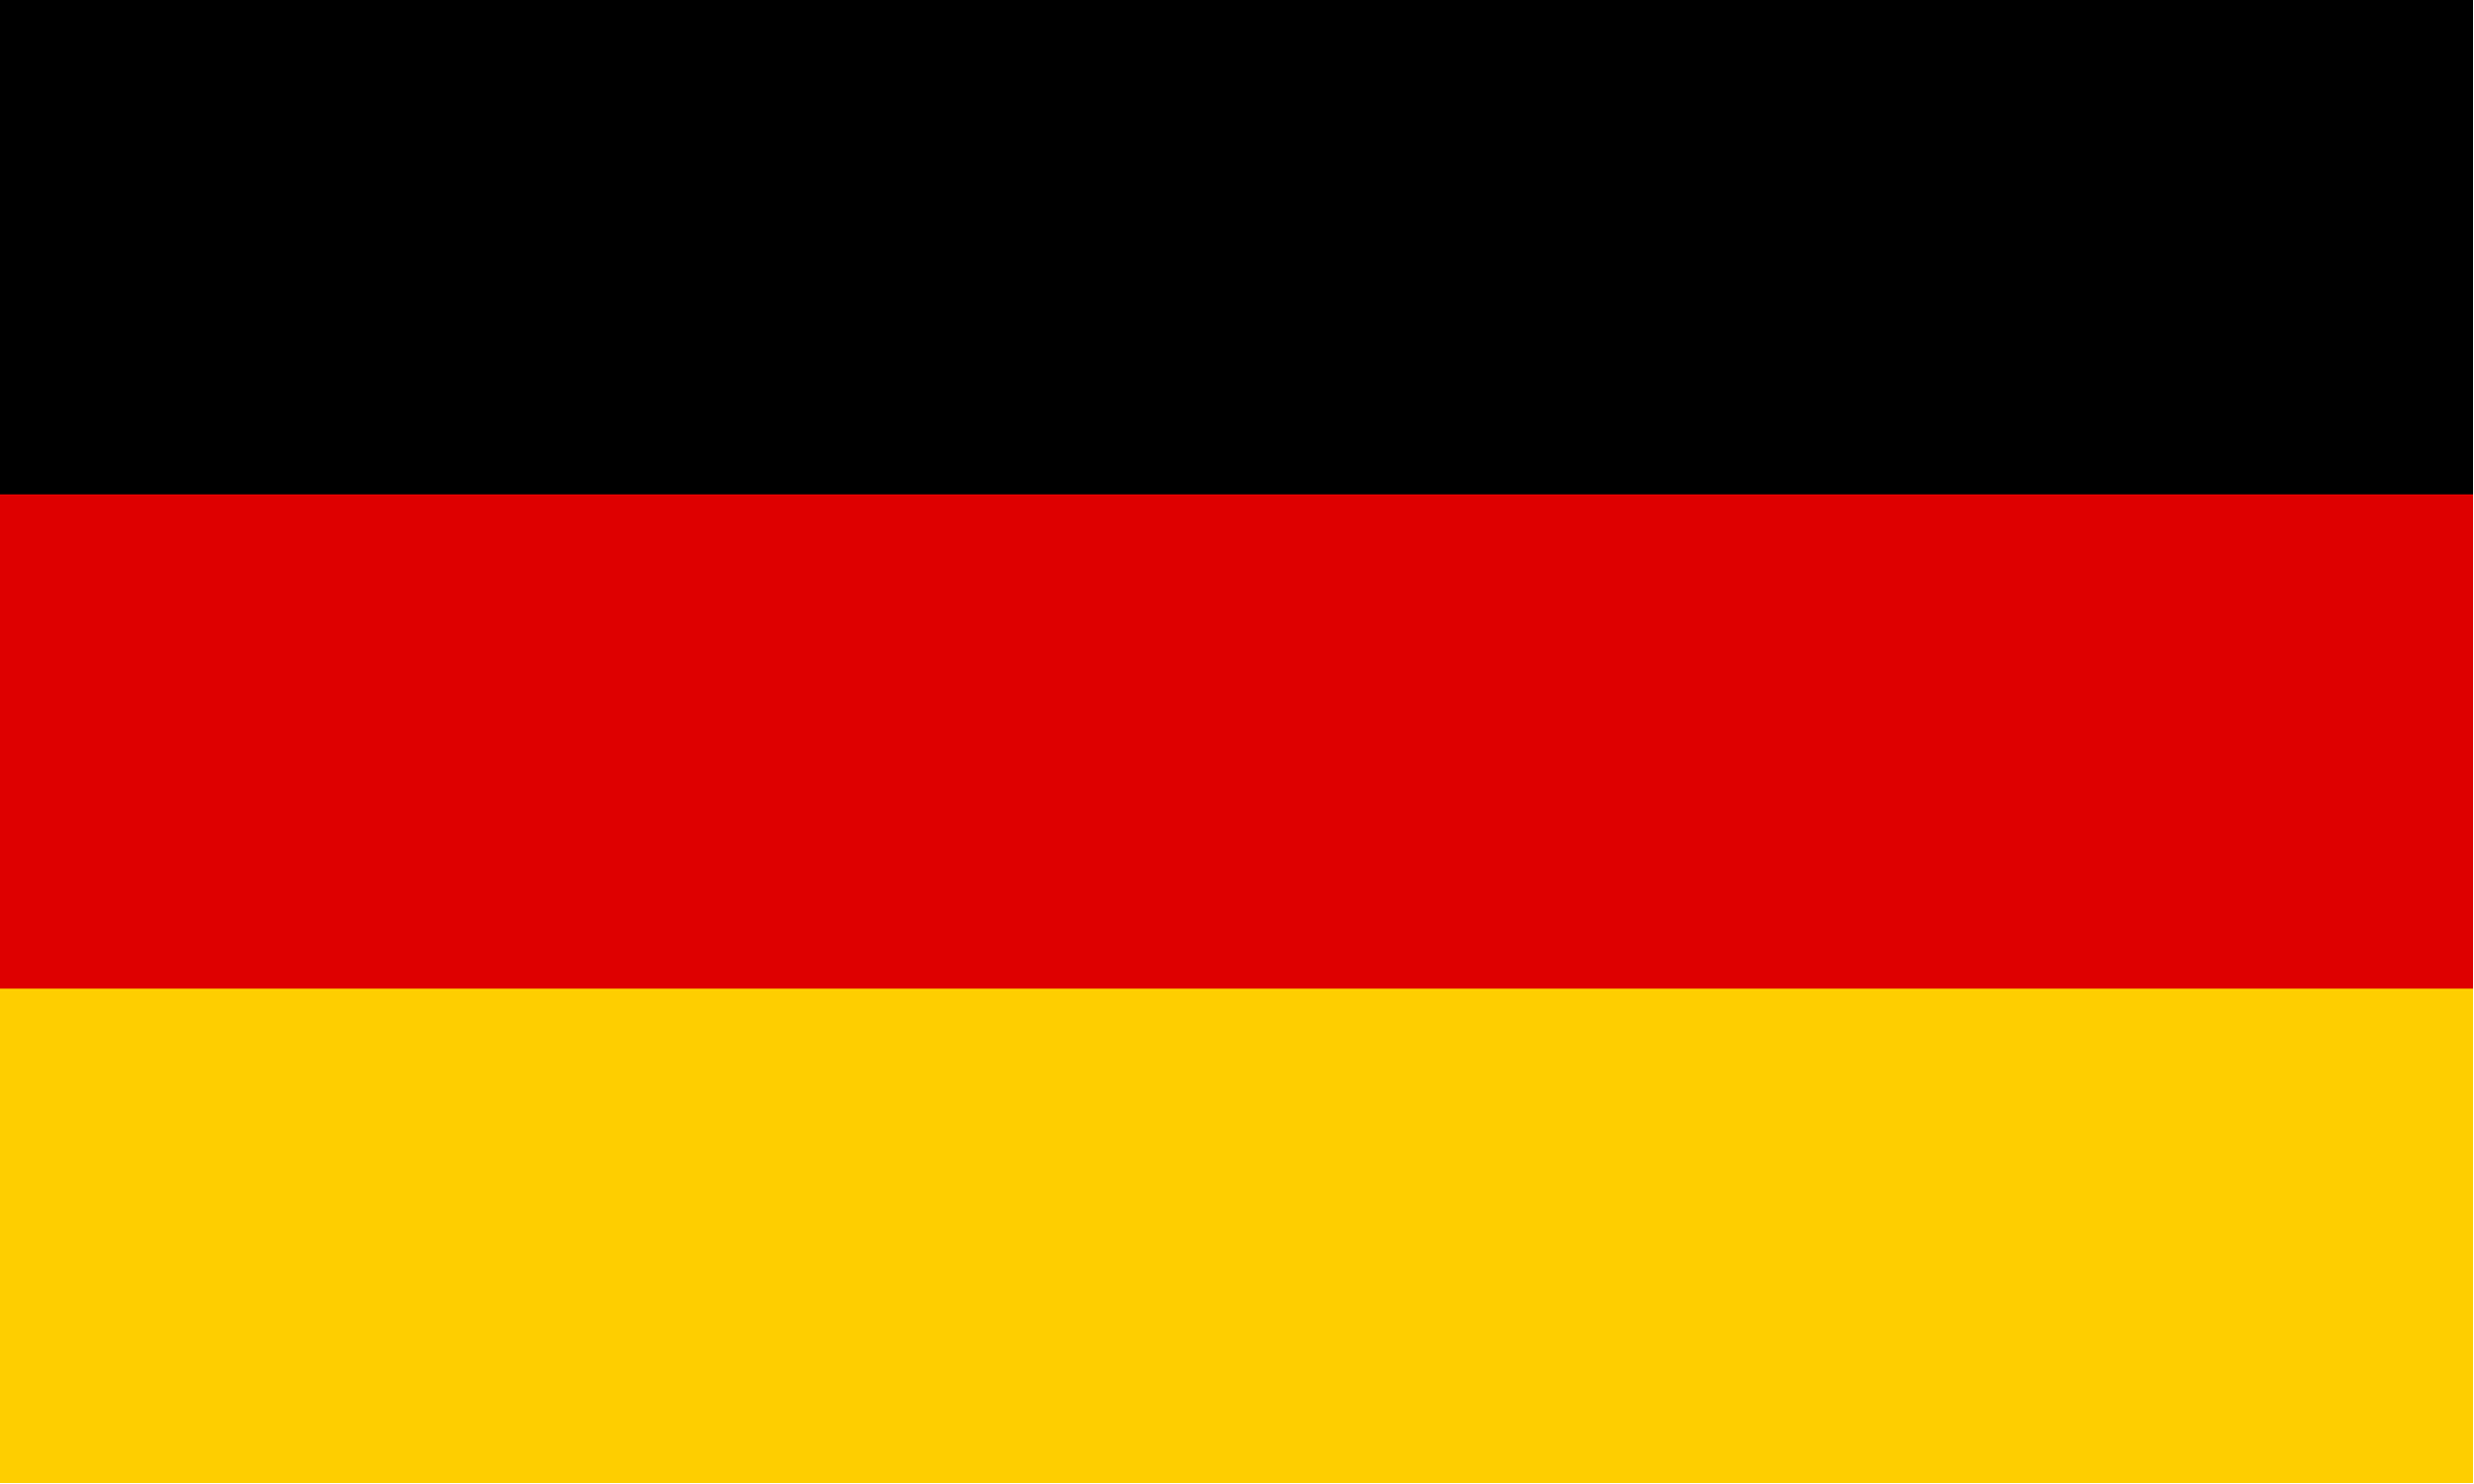
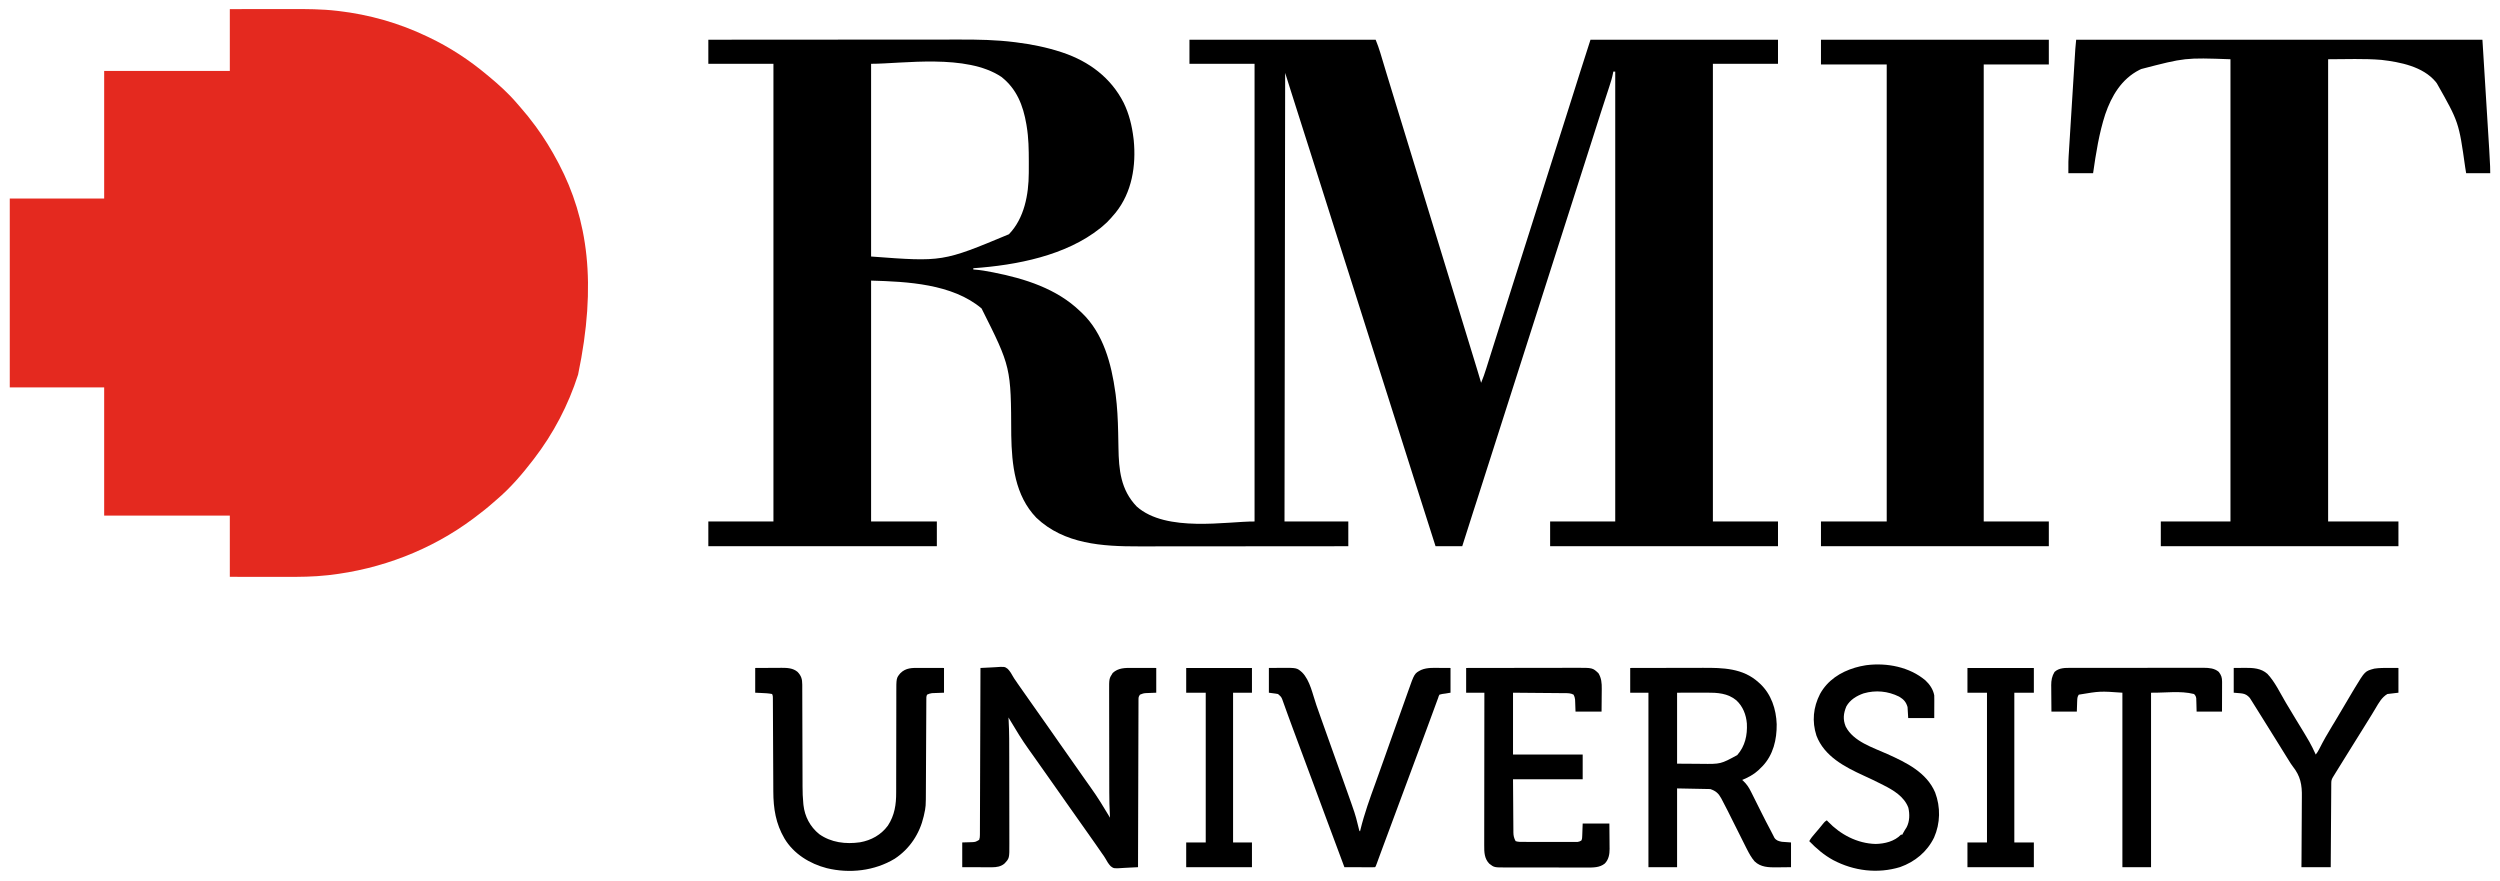
- <svg xmlns="http://www.w3.org/2000/svg" version="1.1" width="290" height="174">
-   <path d="M0 0 C95.7 0 191.4 0 290 0 C290 57.42 290 114.84 290 174 C194.3 174 98.6 174 0 174 C0 116.58 0 59.16 0 0 Z " fill="#DE0000" transform="translate(0,0)" />
-   <path d="M0 0 C95.7 0 191.4 0 290 0 C290 19.14 290 38.28 290 58 C194.3 58 98.6 58 0 58 C0 38.86 0 19.72 0 0 Z " fill="#FECE00" transform="translate(0,116)" />
-   <path d="M0 0 C95.7 0 191.4 0 290 0 C290 19.14 290 38.28 290 58 C194.3 58 98.6 58 0 58 C0 38.86 0 19.72 0 0 Z " fill="#000000" transform="translate(0,0)" />
+ <svg xmlns="http://www.w3.org/2000/svg" version="1.1" width="3840" height="1352">
+   <path d="M0 0 C14.32 -0.02 28.64 -0.04 42.961 -0.05 C50.656 -0.056 58.351 -0.063 66.045 -0.075 C72.808 -0.087 79.571 -0.092 86.334 -0.095 C88.89 -0.097 91.445 -0.1 94.001 -0.106 C117.507 -0.154 141.125 -0.118 164.5 2.625 C165.236 2.709 165.972 2.794 166.73 2.88 C214.111 8.378 259.958 21.379 303 42 C304.372 42.65 304.372 42.65 305.772 43.314 C337.975 58.658 367.686 78.093 395 101 C395.99 101.816 396.98 102.632 398 103.473 C413.175 116.052 428.267 129.668 441.051 144.711 C442.633 146.569 444.236 148.401 445.855 150.227 C454.034 159.482 461.671 169.06 469 179 C469.504 179.683 470.008 180.366 470.527 181.069 C483.049 198.159 494.109 216.271 504 235 C504.468 235.885 504.935 236.769 505.417 237.681 C549.85 322.476 564.172 421.637 534.941 561.409 C519.956 608.198 496.979 652.099 467 691 C466.588 691.538 466.176 692.076 465.752 692.63 C449.286 714.104 430.954 735.49 410.289 753.051 C408.431 754.633 406.599 756.236 404.773 757.855 C395.515 766.036 385.915 773.633 376 781 C375.285 781.536 374.569 782.072 373.833 782.625 C309.567 830.698 232.007 860.313 152.438 869.312 C151.729 869.394 151.02 869.475 150.289 869.559 C128.677 871.999 106.979 872.147 85.254 872.098 C82.776 872.096 80.298 872.094 77.819 872.093 C71.38 872.09 64.941 872.08 58.502 872.069 C50.731 872.057 42.96 872.052 35.19 872.046 C23.46 872.037 11.73 872.017 0 872 C0 840.98 0 809.96 0 778 C-63.69 778 -127.38 778 -193 778 C-193 712.99 -193 647.98 -193 581 C-240.85 581 -288.7 581 -338 581 C-338 485.3 -338 389.6 -338 291 C-290.15 291 -242.3 291 -193 291 C-193 226.32 -193 161.64 -193 95 C-129.31 95 -65.62 95 0 95 C0 63.65 0 32.3 0 0 Z " fill="#E4291F" transform="translate(353,14)" />
+   <path d="M0 0 C53.36 -0.045 106.72 -0.081 160.08 -0.102 C166.394 -0.105 172.708 -0.107 179.022 -0.11 C180.279 -0.11 181.536 -0.111 182.831 -0.111 C203.125 -0.12 223.418 -0.136 243.712 -0.154 C264.569 -0.173 285.426 -0.184 306.282 -0.188 C319.13 -0.191 331.977 -0.199 344.824 -0.216 C353.66 -0.226 362.495 -0.23 371.331 -0.227 C376.412 -0.226 381.494 -0.228 386.575 -0.238 C414.659 -0.296 442.594 0.218 470.5 3.75 C471.162 3.832 471.824 3.915 472.506 4 C496.118 6.964 519.366 11.544 542 19 C542.737 19.242 543.473 19.484 544.232 19.733 C584.756 33.333 618.444 58.399 637.938 96.851 C646.286 113.891 650.741 132.231 653 151 C653.197 152.599 653.197 152.599 653.398 154.23 C657.237 193.501 650.75 234.474 625.438 265.875 C623.969 267.593 622.491 269.302 621 271 C620.319 271.802 619.639 272.604 618.938 273.43 C614.633 278.423 610.111 282.841 605 287 C604.112 287.737 603.224 288.475 602.309 289.234 C549.355 331.706 473.415 346.322 407 351 C407 351.66 407 352.32 407 353 C407.67 353.037 408.339 353.073 409.03 353.111 C418.142 353.729 426.993 355.302 435.938 357.062 C436.721 357.216 437.504 357.369 438.311 357.526 C486.163 366.938 535.231 382.449 571 417 C571.926 417.862 572.851 418.725 573.805 419.613 C606.842 451.2 619.117 497.935 625.188 541.75 C625.42 543.405 625.42 543.405 625.657 545.093 C628.15 564.303 629.081 583.648 629.492 603 C629.509 603.773 629.526 604.546 629.543 605.343 C629.697 612.508 629.839 619.674 629.954 626.84 C630.507 660.497 633.31 691.363 658 717 C703.338 757.425 797.187 739.671 839 740 C839 508.01 839 276.02 839 37 C806 37 773 37 739 37 C739 24.79 739 12.58 739 0 C833.38 0 927.76 0 1025 0 C1027.689 6.723 1030.11 13.23 1032.16 20.133 C1032.458 21.12 1032.755 22.108 1033.062 23.125 C1033.717 25.299 1034.37 27.473 1035.021 29.648 C1036.684 35.199 1038.36 40.746 1040.036 46.292 C1040.448 47.656 1040.86 49.02 1041.271 50.384 C1046.89 68.996 1052.606 87.579 1058.316 106.163 C1060.95 114.737 1063.582 123.312 1066.215 131.887 C1066.504 132.827 1066.792 133.768 1067.09 134.737 C1072.827 153.424 1078.542 172.117 1084.25 190.812 C1091.649 215.047 1099.067 239.276 1106.5 263.5 C1114.245 288.74 1121.972 313.984 1129.682 339.234 C1136.699 362.213 1143.733 385.186 1150.78 408.154 C1158.726 434.049 1166.661 459.947 1174.579 485.85 C1175.307 488.232 1176.035 490.613 1176.764 492.995 C1177.9 496.709 1179.035 500.423 1180.169 504.137 C1180.584 505.494 1180.999 506.851 1181.414 508.208 C1185.272 520.82 1185.272 520.82 1187 527 C1190.005 519.812 1192.521 512.547 1194.844 505.113 C1195.205 503.968 1195.567 502.822 1195.939 501.642 C1196.923 498.52 1197.905 495.397 1198.884 492.273 C1199.931 488.94 1200.982 485.608 1202.033 482.276 C1203.352 478.092 1204.671 473.909 1205.989 469.724 C1209.002 460.156 1212.028 450.592 1215.066 441.031 C1215.273 440.382 1215.479 439.732 1215.692 439.062 C1216.732 435.79 1217.772 432.517 1218.813 429.244 C1225.914 406.905 1232.986 384.556 1240.037 362.2 C1246.382 342.087 1252.771 321.988 1259.171 301.893 C1265.494 282.041 1271.795 262.182 1278.062 242.312 C1284.314 222.494 1290.585 202.681 1296.875 182.875 C1297.083 182.221 1297.29 181.567 1297.504 180.893 C1300.881 170.262 1304.258 159.631 1307.635 149 C1310.59 139.7 1313.544 130.4 1316.498 121.1 C1317.123 119.131 1317.749 117.161 1318.374 115.192 C1322.897 100.952 1327.411 86.71 1331.906 72.461 C1332.107 71.826 1332.307 71.192 1332.513 70.538 C1334.59 63.954 1336.666 57.37 1338.739 50.786 C1344.083 33.831 1349.542 16.92 1355 0 C1450.04 0 1545.08 0 1643 0 C1643 12.21 1643 24.42 1643 37 C1610 37 1577 37 1543 37 C1543 268.99 1543 500.98 1543 740 C1576 740 1609 740 1643 740 C1643 752.54 1643 765.08 1643 778 C1527.5 778 1412 778 1293 778 C1293 765.46 1293 752.92 1293 740 C1326 740 1359 740 1393 740 C1393 511.97 1393 283.94 1393 49 C1392.01 49 1391.02 49 1390 49 C1389.906 49.561 1389.813 50.122 1389.716 50.701 C1388.333 58.303 1386.041 65.521 1383.625 72.848 C1383.184 74.2 1382.743 75.553 1382.303 76.907 C1381.364 79.789 1380.422 82.671 1379.478 85.552 C1377.209 92.473 1374.958 99.4 1372.706 106.328 C1372.195 107.9 1371.684 109.472 1371.172 111.044 C1366.34 125.898 1361.616 140.784 1356.938 155.688 C1350.558 175.991 1344.062 196.255 1337.5 216.5 C1330.918 236.808 1324.403 257.135 1318 277.5 C1311.379 298.558 1304.634 319.574 1297.828 340.573 C1291.47 360.19 1285.185 379.827 1279 399.5 C1272.379 420.558 1265.634 441.574 1258.828 462.573 C1252.47 482.19 1246.185 501.827 1240 521.5 C1233.379 542.558 1226.634 563.574 1219.828 584.573 C1213.47 604.19 1207.185 623.827 1201 643.5 C1194.055 665.588 1186.976 687.63 1179.841 709.657 C1178.529 713.708 1177.217 717.758 1175.906 721.809 C1175.695 722.461 1175.484 723.113 1175.267 723.784 C1169.427 741.83 1163.708 759.913 1158 778 C1144.47 778 1130.94 778 1117 778 C1105.911 743.321 1094.823 708.642 1083.812 673.938 C1083.61 673.3 1083.408 672.662 1083.199 672.005 C1081.357 666.197 1079.514 660.389 1077.673 654.581 C1074.787 645.482 1071.9 636.383 1069.012 627.285 C1068.805 626.634 1068.599 625.984 1068.386 625.313 C1067.342 622.025 1066.297 618.736 1065.253 615.447 C1063.167 608.878 1061.082 602.308 1058.996 595.738 C1058.79 595.088 1058.583 594.438 1058.371 593.769 C1055.465 584.616 1052.56 575.463 1049.656 566.31 C1047.999 561.089 1046.342 555.868 1044.685 550.647 C1044.27 549.341 1043.855 548.035 1043.441 546.729 C1038.536 531.274 1033.627 515.821 1028.707 500.371 C1028.263 498.976 1027.819 497.581 1027.374 496.185 C1026.708 494.092 1026.041 491.998 1025.374 489.904 C1024.708 487.811 1024.041 485.718 1023.375 483.625 C1023.155 482.934 1022.935 482.243 1022.708 481.531 C1016.466 461.925 1010.249 442.311 1004.062 422.688 C997.477 401.8 990.845 380.927 984.188 360.062 C983.957 359.34 983.727 358.618 983.489 357.873 C981.622 352.022 979.755 346.171 977.888 340.32 C972.669 323.966 967.456 307.609 962.25 291.25 C962.032 290.564 961.814 289.879 961.589 289.172 C955.019 268.532 948.483 247.881 941.97 227.223 C935.727 207.428 929.435 187.649 923.125 167.875 C922.781 166.796 922.781 166.796 922.429 165.695 C921.967 164.245 921.504 162.796 921.041 161.346 C919.884 157.72 918.727 154.095 917.57 150.469 C917.341 149.75 917.112 149.032 916.876 148.292 C911.785 132.336 906.712 116.373 901.646 100.409 C901.011 98.409 900.376 96.409 899.741 94.41 C898.556 90.677 897.372 86.944 896.188 83.211 C895.683 81.62 895.683 81.62 895.167 79.996 C892.103 70.334 889.053 60.667 886 51 C885.505 392.055 885.505 392.055 885 740 C917.34 740 949.68 740 983 740 C983 752.54 983 765.08 983 778 C938.634 778.045 894.268 778.081 849.902 778.102 C844.65 778.105 839.399 778.107 834.147 778.11 C833.102 778.11 832.057 778.111 830.98 778.111 C814.108 778.12 797.236 778.136 780.365 778.154 C763.021 778.173 745.678 778.184 728.334 778.188 C717.653 778.191 706.973 778.199 696.292 778.216 C688.943 778.226 681.595 778.23 674.246 778.227 C670.022 778.226 665.798 778.228 661.574 778.238 C605.501 778.375 546.525 774.891 503.75 734.188 C470.919 700.013 466.113 652.799 465.286 607.715 C464.891 502.857 464.891 502.857 419.668 412.734 C374.642 374.802 305.305 371.58 250 370 C250 492.1 250 614.2 250 740 C283.33 740 316.66 740 351 740 C351 752.54 351 765.08 351 778 C235.17 778 119.34 778 0 778 C0 765.46 0 752.92 0 740 C33 740 66 740 100 740 C100 508.01 100 276.02 100 37 C67 37 34 37 0 37 C0 24.79 0 12.58 0 0 Z M250 37 C250 134.68 250 232.36 250 333 C359.9 341.268 359.9 341.268 461.688 298.812 C485.368 274.347 492.066 237.778 492.203 204.914 C492.21 203.787 492.217 202.659 492.224 201.498 C492.242 197.874 492.248 194.249 492.25 190.625 C492.251 189.389 492.251 188.153 492.252 186.88 C492.236 168.748 491.978 150.927 489 133 C488.743 131.425 488.743 131.425 488.48 129.819 C483.567 100.996 473.699 75.578 450.125 57.094 C396.422 21.112 298.139 37 250 37 Z " fill="#000000" transform="translate(1088,61)" />
+   <path d="M0 0 C205.92 0 411.84 0 624 0 C636 192 636 192 636 205 C623.79 205 611.58 205 599 205 C598.515 202.002 598.031 199.003 597.531 195.914 C587.766 126.62 587.766 126.62 554 67 C553.386 66.194 552.773 65.389 552.141 64.559 C532.506 41.09 497.737 34.387 469 31 C441.759 28.73 414.335 30 387 30 C387 264.3 387 498.6 387 740 C422.64 740 458.28 740 495 740 C495 752.54 495 765.08 495 778 C374.55 778 254.1 778 130 778 C130 765.46 130 752.92 130 740 C165.31 740 200.62 740 237 740 C237 505.7 237 271.4 237 30 C167.218 27.539 167.218 27.539 100 45 C98.569 45.673 98.569 45.673 97.109 46.359 C69.738 60.28 54.328 86.273 44.671 114.495 C35.163 143.726 30.335 174.653 26 205 C13.46 205 0.92 205 -12 205 C-12 185.875 -12 185.875 -11.589 179.265 C-11.545 178.531 -11.501 177.797 -11.455 177.04 C-11.31 174.656 -11.158 172.273 -11.006 169.889 C-10.899 168.149 -10.792 166.409 -10.686 164.669 C-10.399 160 -10.106 155.331 -9.812 150.662 C-9.503 145.75 -9.2 140.838 -8.896 135.926 C-8.386 127.69 -7.872 119.453 -7.355 111.217 C-6.759 101.716 -6.168 92.214 -5.58 82.712 C-4.951 72.554 -4.319 62.395 -3.686 52.237 C-3.504 49.326 -3.324 46.414 -3.143 43.503 C-2.858 38.921 -2.572 34.34 -2.284 29.76 C-2.178 28.085 -2.074 26.411 -1.97 24.736 C-1.828 22.439 -1.683 20.142 -1.538 17.846 C-1.458 16.564 -1.377 15.283 -1.295 13.963 C-0.948 9.302 -0.465 4.651 0 0 Z " fill="#000000" transform="translate(3189,61)" />
+   <path d="M0 0 C115.5 0 231 0 350 0 C350 12.54 350 25.08 350 38 C317 38 284 38 250 38 C250 269.66 250 501.32 250 740 C283 740 316 740 350 740 C350 752.54 350 765.08 350 778 C234.5 778 119 778 0 778 C0 765.46 0 752.92 0 740 C33.33 740 66.66 740 101 740 C101 508.34 101 276.68 101 38 C67.67 38 34.34 38 0 38 C0 25.46 0 12.92 0 0 Z " fill="#000000" transform="translate(2797,61)" />
+   <path d="M0 0 C5.494 -0.374 10.981 -0.644 16.486 -0.824 C18.352 -0.899 20.217 -1.001 22.08 -1.132 C37.124 -2.159 37.124 -2.159 41.919 1.44 C45.277 4.962 47.734 8.931 50.022 13.206 C51.325 15.596 52.871 17.781 54.461 19.988 C55.434 21.428 56.406 22.87 57.375 24.312 C61.649 30.619 66.013 36.843 70.5 43 C74.942 49.096 79.264 55.259 83.5 61.5 C88.3 68.572 93.235 75.528 98.263 82.439 C102.238 87.913 106.099 93.455 109.913 99.041 C113.658 104.52 117.474 109.947 121.309 115.364 C125.225 120.896 129.117 126.445 133 132 C137.319 138.177 141.649 144.346 146 150.5 C150.953 157.506 155.881 164.53 160.791 171.567 C163.512 175.464 166.243 179.351 169.027 183.203 C179.873 198.251 189.496 214.08 199 230 C198.895 228.175 198.895 228.175 198.787 226.313 C198.124 214.343 197.846 202.418 197.839 190.431 C197.834 188.571 197.829 186.71 197.824 184.85 C197.811 179.867 197.804 174.885 197.8 169.902 C197.797 166.781 197.793 163.66 197.788 160.538 C197.775 150.747 197.765 140.955 197.761 131.163 C197.757 119.903 197.739 108.643 197.71 97.383 C197.688 88.638 197.678 79.894 197.677 71.15 C197.676 65.942 197.67 60.735 197.652 55.527 C197.636 50.641 197.634 45.755 197.642 40.868 C197.643 39.081 197.639 37.293 197.629 35.505 C197.529 16.41 197.529 16.41 203.125 7.688 C211.65 -0.282 222.156 -0.154 233.184 -0.098 C234.767 -0.096 234.767 -0.096 236.382 -0.093 C239.734 -0.088 243.086 -0.075 246.438 -0.062 C248.718 -0.057 250.999 -0.053 253.279 -0.049 C258.853 -0.039 264.426 -0.019 270 0 C270 12.54 270 25.08 270 38 C260.312 38.375 260.312 38.375 257.286 38.478 C250.894 38.706 250.894 38.706 245 41 C242.902 44.148 242.749 44.873 242.738 48.461 C242.731 49.38 242.723 50.298 242.716 51.245 C242.718 52.255 242.72 53.266 242.722 54.307 C242.713 55.916 242.713 55.916 242.704 57.557 C242.687 61.169 242.684 64.78 242.681 68.391 C242.672 70.973 242.662 73.555 242.651 76.136 C242.628 81.704 242.613 87.271 242.603 92.839 C242.589 100.888 242.563 108.938 242.535 116.987 C242.49 130.046 242.453 143.106 242.422 156.165 C242.392 168.852 242.357 181.539 242.317 194.226 C242.315 195.008 242.312 195.79 242.31 196.595 C242.298 200.517 242.285 204.439 242.273 208.361 C242.169 240.908 242.08 273.454 242 306 C236.506 306.374 231.019 306.644 225.514 306.824 C223.648 306.899 221.783 307.001 219.92 307.132 C204.888 308.158 204.888 308.158 200.092 304.574 C196.746 301.072 194.317 297.118 192.033 292.867 C190.516 290.126 188.689 287.632 186.848 285.102 C185.584 283.277 184.322 281.452 183.062 279.625 C181.684 277.635 180.305 275.646 178.926 273.656 C178.26 272.696 177.595 271.736 176.909 270.746 C172.786 264.815 168.61 258.923 164.436 253.028 C161.953 249.521 159.477 246.01 157 242.5 C156 241.083 155 239.667 154 238.25 C152 235.417 150 232.583 148 229.75 C147.505 229.049 147.01 228.348 146.5 227.626 C145.499 226.207 144.497 224.788 143.496 223.368 C141.022 219.863 138.547 216.359 136.07 212.855 C130.096 204.402 124.148 195.931 118.216 187.449 C112.988 179.976 107.732 172.523 102.468 165.077 C99.475 160.842 96.485 156.605 93.495 152.368 C90.533 148.171 87.569 143.975 84.603 139.78 C83.61 138.375 82.619 136.969 81.63 135.562 C79.017 131.849 76.389 128.149 73.73 124.469 C63.676 110.456 54.815 95.808 46 81 C45 79.333 44 77.666 43 76 C43.07 77.093 43.14 78.185 43.212 79.311 C44.326 98.745 44.182 118.204 44.2 137.662 C44.203 140.727 44.207 143.791 44.212 146.856 C44.225 156.475 44.235 166.095 44.239 175.714 C44.243 186.767 44.261 197.82 44.29 208.872 C44.312 217.463 44.322 226.054 44.323 234.645 C44.324 239.758 44.33 244.871 44.348 249.983 C44.364 254.78 44.366 259.577 44.358 264.374 C44.357 266.128 44.361 267.881 44.371 269.635 C44.492 292.355 44.492 292.355 36.676 300.598 C31.318 305.081 24.55 306.13 17.751 306.114 C16.73 306.113 15.709 306.113 14.658 306.113 C13.023 306.106 13.023 306.106 11.355 306.098 C9.668 306.096 9.668 306.096 7.947 306.093 C4.36 306.088 0.774 306.075 -2.812 306.062 C-5.247 306.057 -7.681 306.053 -10.115 306.049 C-16.077 306.039 -22.038 306.019 -28 306 C-28 293.46 -28 280.92 -28 268 C-17.812 267.688 -17.812 267.688 -14.628 267.612 C-7.798 267.389 -7.798 267.389 -2 264 C-1.062 261.185 -0.871 259.468 -0.861 256.555 C-0.853 255.182 -0.853 255.182 -0.845 253.782 C-0.844 252.775 -0.843 251.768 -0.842 250.731 C-0.837 249.662 -0.832 248.594 -0.827 247.493 C-0.811 243.896 -0.803 240.298 -0.795 236.7 C-0.785 234.129 -0.775 231.557 -0.765 228.985 C-0.743 223.439 -0.725 217.893 -0.709 212.347 C-0.686 204.328 -0.658 196.309 -0.629 188.29 C-0.581 175.281 -0.538 162.272 -0.497 149.262 C-0.458 136.624 -0.417 123.985 -0.372 111.346 C-0.37 110.568 -0.367 109.789 -0.364 108.986 C-0.35 105.079 -0.337 101.172 -0.323 97.265 C-0.209 64.844 -0.102 32.422 0 0 Z M200 232 C201 234 201 234 201 234 Z " fill="#000000" transform="translate(1506,1026)" />
+   <path d="M0 0 C17.83 -0.045 35.659 -0.082 53.489 -0.104 C61.77 -0.114 70.05 -0.128 78.33 -0.151 C85.555 -0.171 92.78 -0.184 100.005 -0.188 C103.823 -0.191 107.642 -0.197 111.46 -0.211 C142.203 -0.325 172.917 0.142 197 22 C197.843 22.75 198.686 23.5 199.555 24.273 C216.682 40.36 224.251 63.368 224.996 86.445 C225.278 109.962 219.695 133.646 203.07 150.992 C201.729 152.344 200.365 153.673 199 155 C198.297 155.688 197.595 156.377 196.871 157.086 C189.604 163.81 181.076 168.216 172 172 C172.513 172.46 173.026 172.92 173.554 173.394 C178.952 178.471 182.321 183.503 185.562 190.125 C186.059 191.106 186.555 192.086 187.066 193.097 C188.727 196.39 190.364 199.694 192 203 C193.249 205.504 194.501 208.006 195.754 210.508 C197.69 214.377 199.624 218.248 201.553 222.121 C206.236 231.522 211.031 240.856 215.998 250.111 C216.943 251.892 217.855 253.69 218.766 255.488 C219.276 256.482 219.787 257.476 220.312 258.5 C220.721 259.315 221.13 260.129 221.551 260.969 C224.577 265.211 227.996 265.999 233 267 C237.62 267.33 242.24 267.66 247 268 C247 280.54 247 293.08 247 306 C238.74 306.093 238.74 306.093 230.312 306.188 C228.604 306.215 226.895 306.242 225.134 306.27 C212.748 306.386 200.338 306.124 191 297 C186.196 291.395 182.769 285.191 179.441 278.637 C178.929 277.641 178.417 276.646 177.889 275.62 C171.228 262.63 164.755 249.545 158.279 236.462 C152.684 225.167 147.061 213.884 141.129 202.762 C140.713 201.957 140.297 201.153 139.868 200.324 C135.665 192.583 131.417 188.806 123 186 C106.17 185.67 89.34 185.34 72 185 C72 224.93 72 264.86 72 306 C57.48 306 42.96 306 28 306 C28 217.56 28 129.12 28 38 C18.76 38 9.52 38 0 38 C0 25.46 0 12.92 0 0 Z M72 38 C72 73.97 72 109.94 72 147 C81.405 147.062 90.81 147.124 100.5 147.188 C103.435 147.215 106.369 147.242 109.393 147.27 C138.982 147.645 138.982 147.645 164.414 133.816 C176.553 119.914 180.086 103.252 179.195 85.315 C178.056 71.816 173.123 59.005 163.051 49.711 C149.784 38.643 133.808 37.833 117.215 37.902 C115.489 37.904 115.489 37.904 113.728 37.905 C109.464 37.911 105.201 37.925 100.938 37.938 C91.388 37.958 81.839 37.979 72 38 Z " fill="#000000" transform="translate(2504,1026)" />
+   <path d="M0 0 C6.795 -0.046 13.59 -0.086 20.386 -0.11 C22.694 -0.12 25.002 -0.133 27.311 -0.151 C30.642 -0.175 33.973 -0.187 37.305 -0.195 C38.835 -0.211 38.835 -0.211 40.396 -0.227 C49.269 -0.228 57.944 0.092 65 6 C70.811 12.075 72.246 17.127 72.265 25.427 C72.272 26.517 72.272 26.517 72.278 27.629 C72.291 30.054 72.289 32.478 72.287 34.903 C72.293 36.647 72.3 38.39 72.308 40.133 C72.323 43.885 72.331 47.637 72.336 51.389 C72.342 57.339 72.364 63.288 72.388 69.238 C72.437 81.888 72.469 94.538 72.5 107.188 C72.533 120.802 72.569 134.416 72.624 148.03 C72.647 153.926 72.661 159.822 72.668 165.717 C72.674 169.414 72.688 173.111 72.704 176.808 C72.71 178.502 72.712 180.195 72.711 181.888 C72.707 190.696 72.995 199.398 73.881 208.165 C73.995 209.318 73.995 209.318 74.111 210.493 C76.079 228.179 84.262 243.665 98 255 C116.403 268.223 139.083 270.928 161.055 267.754 C178.249 264.72 193.39 256.337 203.812 242.125 C214.157 226.293 216.608 209.723 216.514 191.268 C216.52 189.449 216.527 187.631 216.536 185.812 C216.551 181.931 216.554 178.049 216.547 174.168 C216.536 168.022 216.554 161.877 216.575 155.732 C216.605 146.012 216.617 136.292 216.62 126.572 C216.627 109.158 216.656 91.744 216.705 74.33 C216.722 68.228 216.727 62.126 216.724 56.024 C216.723 52.226 216.731 48.427 216.741 44.629 C216.743 42.876 216.743 41.122 216.738 39.369 C216.682 15.547 216.682 15.547 223 8 C231.524 -0.43 241.118 -0.154 252.402 -0.098 C254.019 -0.096 254.019 -0.096 255.668 -0.093 C259.091 -0.088 262.514 -0.075 265.938 -0.062 C268.266 -0.057 270.595 -0.053 272.924 -0.049 C278.616 -0.039 284.308 -0.019 290 0 C290 12.54 290 25.08 290 38 C279.812 38.375 279.812 38.375 276.628 38.478 C275.788 38.514 274.948 38.549 274.082 38.586 C273.228 38.617 272.375 38.649 271.495 38.681 C268.703 39.038 266.526 39.763 264 41 C262.619 43.763 262.863 46 262.849 49.093 C262.84 50.394 262.832 51.694 262.823 53.035 C262.819 54.485 262.815 55.935 262.811 57.385 C262.803 58.906 262.794 60.427 262.785 61.949 C262.767 65.232 262.752 68.515 262.74 71.798 C262.719 77.003 262.692 82.208 262.663 87.413 C262.603 98.484 262.551 109.554 262.5 120.625 C262.445 132.529 262.388 144.434 262.322 156.338 C262.294 161.497 262.271 166.655 262.251 171.814 C262.237 175.05 262.22 178.286 262.201 181.522 C262.194 183.005 262.187 184.488 262.183 185.972 C262.101 213.083 262.101 213.083 259.312 225.5 C259.14 226.287 258.968 227.074 258.791 227.885 C252.626 254.605 237.329 277.841 214.344 292.973 C183.367 311.754 144.952 316.026 109.931 307.496 C83.874 300.775 59.01 285.509 45 262 C31.625 239.312 27.883 215.907 27.811 189.836 C27.803 188.233 27.794 186.631 27.785 185.028 C27.767 181.599 27.752 178.171 27.74 174.742 C27.719 169.321 27.692 163.901 27.663 158.48 C27.598 146.008 27.542 133.535 27.487 121.063 C27.436 109.604 27.383 98.146 27.322 86.687 C27.294 81.297 27.271 75.906 27.251 70.515 C27.237 67.171 27.22 63.826 27.201 60.482 C27.193 58.928 27.187 57.375 27.183 55.822 C27.177 53.706 27.165 51.591 27.151 49.475 C27.146 48.29 27.141 47.105 27.136 45.884 C27.127 42.93 27.127 42.93 26 40 C20.556 38.924 15.154 38.678 9.625 38.438 C6.449 38.293 3.272 38.149 0 38 C0 25.46 0 12.92 0 0 Z " fill="#000000" transform="translate(1160,1026)" />
+   <path d="M0 0 C23.818 -0.045 47.636 -0.082 71.454 -0.104 C82.513 -0.114 93.573 -0.128 104.632 -0.151 C114.274 -0.171 123.915 -0.184 133.557 -0.188 C138.66 -0.191 143.763 -0.197 148.867 -0.211 C153.675 -0.225 158.483 -0.229 163.291 -0.226 C165.051 -0.227 166.811 -0.231 168.571 -0.238 C194.281 -0.345 194.281 -0.345 203.25 8.125 C207.795 15.591 208.432 23.482 208.293 32.039 C208.289 33.046 208.284 34.053 208.28 35.09 C208.263 38.269 208.226 41.447 208.188 44.625 C208.172 46.796 208.159 48.966 208.146 51.137 C208.116 56.425 208.057 61.712 208 67 C194.8 67 181.6 67 168 67 C167.625 56.812 167.625 56.812 167.522 53.628 C167.469 52.368 167.469 52.368 167.414 51.082 C167.383 50.228 167.351 49.375 167.319 48.495 C166.951 45.614 166.419 43.546 165 41 C160.637 38.596 156.208 38.694 151.354 38.681 C150.481 38.671 149.608 38.661 148.709 38.65 C145.893 38.62 143.078 38.603 140.262 38.586 C138.519 38.569 136.777 38.551 135.035 38.532 C128.586 38.469 122.137 38.423 115.688 38.375 C101.271 38.251 86.854 38.127 72 38 C72 69.35 72 100.7 72 133 C107.31 133 142.62 133 179 133 C179 145.54 179 158.08 179 171 C143.69 171 108.38 171 72 171 C72.103 185.376 72.206 199.751 72.312 214.562 C72.337 219.093 72.362 223.623 72.388 228.291 C72.425 232.371 72.425 232.371 72.465 236.45 C72.481 238.26 72.491 240.069 72.497 241.879 C72.507 244.629 72.535 247.378 72.568 250.127 C72.566 250.926 72.565 251.726 72.563 252.549 C72.65 257.719 73.484 261.443 76 266 C79.968 267.323 83.769 267.147 87.906 267.145 C88.817 267.149 89.728 267.152 90.666 267.155 C93.682 267.165 96.699 267.167 99.715 267.168 C101.808 267.171 103.902 267.175 105.996 267.178 C110.386 267.184 114.777 267.186 119.168 267.185 C124.798 267.185 130.428 267.199 136.059 267.216 C140.383 267.227 144.708 267.229 149.032 267.229 C151.108 267.23 153.184 267.234 155.26 267.242 C158.162 267.252 161.063 267.249 163.965 267.243 C164.824 267.249 165.684 267.254 166.57 267.26 C167.362 267.256 168.154 267.252 168.971 267.247 C169.656 267.248 170.342 267.248 171.048 267.249 C173.397 266.949 174.987 266.234 177 265 C178.286 262.428 178.21 260.431 178.316 257.555 C178.355 256.585 178.393 255.616 178.432 254.617 C178.475 253.382 178.518 252.147 178.562 250.875 C178.779 244.997 178.779 244.997 179 239 C192.53 239 206.06 239 220 239 C220.069 245.529 220.129 252.057 220.165 258.586 C220.18 260.804 220.2 263.022 220.226 265.24 C220.263 268.44 220.28 271.64 220.293 274.84 C220.308 275.821 220.324 276.803 220.34 277.814 C220.342 286.166 219.008 294.194 212.964 300.387 C205.089 306.857 194.7 306.573 185.049 306.502 C183.576 306.506 182.102 306.511 180.629 306.518 C176.66 306.532 172.692 306.521 168.723 306.504 C164.551 306.49 160.38 306.497 156.209 306.501 C149.208 306.503 142.206 306.49 135.205 306.467 C127.132 306.44 119.058 306.438 110.985 306.45 C103.19 306.461 95.395 306.455 87.6 306.44 C84.295 306.435 80.99 306.435 77.686 306.439 C73.789 306.444 69.893 306.434 65.996 306.412 C64.574 306.407 63.151 306.406 61.728 306.411 C43.093 306.469 43.093 306.469 35.562 300.625 C27.931 292.808 27.694 282.955 27.759 272.496 C27.758 271.487 27.756 270.478 27.754 269.439 C27.751 266.084 27.762 262.729 27.773 259.375 C27.774 256.959 27.773 254.544 27.772 252.129 C27.772 246.942 27.777 241.756 27.789 236.57 C27.805 229.071 27.81 221.573 27.813 214.074 C27.817 201.906 27.83 189.738 27.849 177.57 C27.868 165.756 27.882 153.941 27.89 142.126 C27.891 141.397 27.891 140.668 27.892 139.916 C27.894 136.258 27.897 132.6 27.899 128.941 C27.92 98.627 27.956 68.314 28 38 C18.76 38 9.52 38 0 38 C0 25.46 0 12.92 0 0 Z " fill="#000000" transform="translate(2252,1026)" />
+   <path d="M0 0 C7.023 -0.062 7.023 -0.062 14.188 -0.125 C15.635 -0.143 17.083 -0.161 18.575 -0.18 C42.925 -0.283 42.925 -0.283 50.918 6.668 C63.321 19.071 67.218 40.71 72.936 56.987 C74.995 62.844 77.063 68.698 79.129 74.553 C79.653 76.038 80.177 77.523 80.701 79.008 C85.608 92.918 90.572 106.807 95.562 120.688 C102.191 139.136 108.787 157.596 115.349 176.069 C116.31 178.773 117.271 181.478 118.234 184.181 C132.681 224.783 132.681 224.783 136.312 239.562 C136.806 241.544 137.302 243.524 137.801 245.504 C138.113 246.77 138.113 246.77 138.431 248.061 C138.828 249.988 138.828 249.988 140 251 C140.173 250.278 140.346 249.556 140.525 248.812 C146.608 223.988 155.161 200.198 163.925 176.215 C168.801 162.85 173.535 149.434 178.267 136.017 C180.708 129.096 183.155 122.177 185.602 115.258 C185.836 114.594 186.071 113.93 186.313 113.247 C191.996 97.172 197.712 81.11 203.471 65.063 C205.222 60.182 206.96 55.297 208.69 50.409 C209.864 47.097 211.044 43.787 212.225 40.477 C212.77 38.946 213.313 37.413 213.853 35.879 C223.537 8.37 223.537 8.37 233.906 3.016 C243.508 -1.023 254.373 -0.125 264.562 -0.062 C269.327 -0.042 274.091 -0.021 279 0 C279 12.54 279 25.08 279 38 C274.71 38.66 270.42 39.32 266 40 C264.68 40.33 263.36 40.66 262 41 C260.778 43.274 260.778 43.274 260 46 C259.54 47.226 259.54 47.226 259.07 48.476 C258.75 49.348 258.429 50.219 258.099 51.118 C257.73 52.121 257.36 53.125 256.98 54.16 C256.582 55.244 256.184 56.328 255.773 57.445 C254.907 59.802 254.04 62.158 253.173 64.514 C252.713 65.766 252.253 67.018 251.792 68.27 C249.386 74.815 246.977 81.359 244.566 87.902 C244.325 88.559 244.083 89.215 243.834 89.892 C239.681 101.165 235.508 112.43 231.312 123.688 C231.005 124.512 230.698 125.336 230.382 126.185 C229.062 129.727 227.742 133.269 226.422 136.811 C221.423 150.227 216.442 163.649 211.457 177.071 C210.072 180.802 208.686 184.533 207.301 188.264 C206.741 189.772 206.18 191.281 205.62 192.79 C205.341 193.541 205.062 194.292 204.775 195.066 C203.922 197.361 203.07 199.656 202.218 201.951 C198.376 212.295 194.534 222.638 190.691 232.98 C188.92 237.747 187.149 242.515 185.378 247.282 C183.699 251.801 182.02 256.32 180.341 260.839 C179.297 263.649 178.253 266.46 177.208 269.271 C176.471 271.257 175.732 273.243 174.994 275.228 C172.899 280.867 170.81 286.508 168.748 292.159 C168.417 293.063 168.086 293.968 167.746 294.9 C167.153 296.525 166.562 298.151 165.975 299.778 C164.11 304.89 164.11 304.89 163 306 C161.526 306.093 160.048 306.117 158.572 306.114 C157.631 306.113 156.69 306.113 155.721 306.113 C154.698 306.108 153.675 306.103 152.621 306.098 C151.058 306.096 151.058 306.096 149.464 306.093 C146.122 306.088 142.78 306.075 139.438 306.062 C137.178 306.057 134.918 306.053 132.658 306.049 C127.105 306.038 121.553 306.021 116 306 C106.43 280.596 96.931 255.167 87.562 229.688 C81.015 211.882 74.444 194.087 67.812 176.312 C67.438 175.307 67.063 174.302 66.676 173.267 C66.298 172.252 65.919 171.238 65.529 170.192 C64.742 168.083 63.955 165.973 63.168 163.863 C62.768 162.791 62.368 161.718 61.956 160.613 C56.163 145.081 50.396 129.54 44.625 114 C43.82 111.832 43.015 109.665 42.21 107.497 C41.684 106.081 41.159 104.666 40.634 103.25 C39.338 99.761 38.041 96.272 36.74 92.784 C34.253 86.112 31.788 79.434 29.382 72.732 C28.218 69.496 27.045 66.263 25.87 63.031 C25.312 61.485 24.758 59.938 24.21 58.388 C23.449 56.237 22.67 54.093 21.888 51.949 C21.45 50.725 21.012 49.502 20.561 48.241 C18.913 44.362 18.913 44.362 14 40 C9.38 39.34 4.76 38.68 0 38 C0 25.46 0 12.92 0 0 Z " fill="#000000" transform="translate(1949,1026)" />
+   <path d="M0 0 C6.607 6.09 11.849 13.938 13.531 22.91 C13.615 25.602 13.648 28.266 13.629 30.957 C13.628 31.641 13.627 32.325 13.626 33.03 C13.621 35.573 13.607 38.117 13.594 40.66 C13.573 46.353 13.553 52.045 13.531 57.91 C0.331 57.91 -12.869 57.91 -26.469 57.91 C-26.799 52.3 -27.129 46.69 -27.469 40.91 C-29.778 33.019 -33.433 29.103 -40.469 24.91 C-57.586 16.43 -76.511 14.591 -94.945 19.914 C-105.865 23.788 -115.615 29.616 -121.469 39.91 C-125.973 50.803 -126.982 59.893 -122.469 70.91 C-110.718 93.947 -80.755 103.077 -58.645 113.028 C-29.689 126.068 1.766 141.163 14.938 172.227 C23.378 194.579 22.938 219.443 13.258 241.375 C2.548 263.304 -16.114 278.639 -38.844 286.723 C-73.427 297.276 -109.965 292.743 -141.746 275.98 C-155.757 268.333 -167.445 258.311 -178.469 246.91 C-176.068 242.549 -173.109 239.002 -169.844 235.285 C-165.206 229.955 -160.704 224.552 -156.309 219.02 C-154.469 216.91 -154.469 216.91 -151.469 214.91 C-150.921 215.504 -150.373 216.099 -149.809 216.711 C-130.61 236.784 -104.71 250.472 -76.594 251.223 C-62.471 250.943 -47.584 247.323 -37.469 236.91 C-36.809 236.91 -36.149 236.91 -35.469 236.91 C-35.201 236.349 -34.932 235.789 -34.656 235.211 C-32.944 231.893 -30.909 228.79 -28.906 225.641 C-24.17 216.643 -23.97 205.283 -26.273 195.488 C-32.728 178.305 -49.346 168.506 -64.969 160.66 C-66.232 160.016 -67.495 159.371 -68.758 158.726 C-77.42 154.325 -86.197 150.203 -95.031 146.16 C-124.201 132.787 -155.304 116.603 -167.406 84.848 C-174.493 62.929 -172.331 41.259 -161.906 20.852 C-150.335 -0.175 -130.615 -12.851 -108.061 -19.571 C-102.907 -21.034 -97.769 -22.301 -92.469 -23.09 C-91.744 -23.201 -91.02 -23.312 -90.273 -23.426 C-58.966 -27.352 -24.378 -20.637 0 0 Z " fill="#000000" transform="translate(2957.469,1045.09)" />
+   <path d="M0 0 C1.346 -0.003 1.346 -0.003 2.719 -0.007 C5.714 -0.013 8.71 -0.012 11.705 -0.012 C13.857 -0.015 16.009 -0.018 18.162 -0.022 C24 -0.031 29.839 -0.033 35.678 -0.034 C39.328 -0.034 42.978 -0.036 46.628 -0.039 C59.368 -0.048 72.107 -0.052 84.846 -0.052 C96.712 -0.051 108.578 -0.062 120.443 -0.077 C130.639 -0.09 140.834 -0.096 151.03 -0.095 C157.116 -0.095 163.201 -0.098 169.287 -0.108 C175.012 -0.118 180.737 -0.118 186.462 -0.111 C188.559 -0.11 190.656 -0.112 192.753 -0.118 C195.624 -0.126 198.495 -0.121 201.366 -0.114 C202.188 -0.119 203.01 -0.124 203.857 -0.129 C212.113 -0.081 220.402 0.586 226.873 6.134 C230.824 11.259 232.003 14.91 231.987 21.269 C231.987 22.29 231.987 23.311 231.987 24.363 C231.982 25.458 231.976 26.552 231.971 27.681 C231.969 29.37 231.969 29.37 231.967 31.094 C231.961 34.69 231.949 38.287 231.936 41.884 C231.931 44.323 231.926 46.761 231.922 49.2 C231.912 55.178 231.893 61.156 231.873 67.134 C219.003 67.134 206.133 67.134 192.873 67.134 C192.561 55.884 192.561 55.884 192.486 52.355 C192.452 51.431 192.419 50.508 192.385 49.556 C192.359 48.613 192.333 47.67 192.306 46.699 C191.797 43.678 191.029 42.297 188.873 40.134 C167.521 34.795 144.881 38.489 122.873 38.134 C122.873 126.574 122.873 215.014 122.873 306.134 C108.353 306.134 93.833 306.134 78.873 306.134 C78.873 217.694 78.873 129.254 78.873 38.134 C44.575 35.663 44.575 35.663 11.873 41.134 C9.766 44.082 9.584 46.774 9.459 50.337 C9.424 51.22 9.388 52.103 9.351 53.014 C9.317 54.126 9.283 55.238 9.248 56.384 C9.063 61.705 9.063 61.705 8.873 67.134 C-3.997 67.134 -16.867 67.134 -30.127 67.134 C-30.196 60.32 -30.255 53.507 -30.291 46.693 C-30.306 44.378 -30.327 42.063 -30.353 39.748 C-30.389 36.409 -30.406 33.07 -30.42 29.731 C-30.435 28.706 -30.45 27.681 -30.466 26.624 C-30.468 19.065 -29.339 12.769 -25.377 6.259 C-18.452 -0.282 -8.951 -0.017 0 0 Z " fill="#000000" transform="translate(3181.127,1025.866)" />
+   <path d="M0 0 C4.372 -0.041 8.745 -0.083 13.25 -0.125 C15.279 -0.152 15.279 -0.152 17.349 -0.18 C29.987 -0.237 41.957 0.373 51.75 9.062 C63.337 21.408 71.07 38.079 79.649 52.602 C84.604 60.988 89.615 69.335 94.694 77.647 C117.844 115.546 117.844 115.546 126 133 C128.123 130.301 129.796 127.637 131.32 124.562 C137.494 112.318 144.187 100.504 151.368 88.83 C152.103 87.634 152.839 86.438 153.574 85.242 C154.124 84.349 154.124 84.349 154.684 83.438 C158.359 77.447 161.909 71.385 165.445 65.312 C171.219 55.396 177.039 45.51 182.969 35.687 C184.022 33.943 185.07 32.195 186.117 30.447 C201.621 4.868 201.621 4.868 216 1 C223.857 -0.166 231.633 -0.115 239.562 -0.062 C243.997 -0.042 248.431 -0.021 253 0 C253 12.54 253 25.08 253 38 C247.39 38.66 241.78 39.32 236 40 C227.209 45.275 222.64 53.899 217.5 62.562 C216.273 64.604 215.046 66.644 213.816 68.684 C213.189 69.726 212.561 70.769 211.915 71.843 C208.806 76.969 205.624 82.047 202.438 87.125 C197.77 94.57 193.118 102.024 188.5 109.5 C183.921 116.912 179.312 124.304 174.688 131.688 C169.132 140.562 163.615 149.46 158.125 158.375 C157.595 159.234 157.595 159.234 157.055 160.11 C156.059 161.727 155.065 163.344 154.07 164.961 C153.501 165.887 152.931 166.813 152.344 167.767 C150.227 171.283 149.869 173.216 149.842 177.328 C149.832 178.458 149.822 179.588 149.812 180.753 C149.806 181.998 149.801 183.244 149.795 184.528 C149.785 185.835 149.775 187.142 149.765 188.489 C149.738 192.08 149.717 195.671 149.697 199.261 C149.675 203.012 149.647 206.762 149.621 210.512 C149.571 217.617 149.526 224.721 149.483 231.825 C149.433 239.912 149.378 247.999 149.323 256.086 C149.209 272.724 149.103 289.362 149 306 C134.15 306 119.3 306 104 306 C104.043 302.026 104.086 298.051 104.13 293.957 C104.263 280.749 104.318 267.542 104.334 254.334 C104.346 246.335 104.383 238.337 104.483 230.338 C104.571 223.355 104.607 216.373 104.586 209.389 C104.577 205.701 104.59 202.016 104.665 198.328 C105.028 179.478 102.625 166.229 90.626 151.091 C88.451 148.294 86.637 145.373 84.809 142.34 C83.962 140.984 83.962 140.984 83.098 139.602 C82.55 138.722 82.002 137.843 81.438 136.938 C80.819 135.946 80.2 134.955 79.562 133.934 C74.994 126.609 70.448 119.27 65.909 111.927 C60.585 103.317 55.219 94.733 49.848 86.152 C47.224 81.961 44.608 77.765 41.996 73.566 C38.871 68.543 35.733 63.527 32.583 58.52 C31.608 56.967 30.635 55.413 29.667 53.855 C28.603 52.146 27.521 50.447 26.438 48.75 C25.9 47.899 25.362 47.048 24.809 46.172 C17.742 37.686 11.543 39.358 0 38 C0 25.46 0 12.92 0 0 Z " fill="#000000" transform="translate(3431,1026)" />
+   <path d="M0 0 C33.66 0 67.32 0 102 0 C102 12.54 102 25.08 102 38 C92.1 38 82.2 38 72 38 C72 113.9 72 189.8 72 268 C81.9 268 91.8 268 102 268 C102 280.54 102 293.08 102 306 C68.34 306 34.68 306 0 306 C0 293.46 0 280.92 0 268 C9.9 268 19.8 268 30 268 C30 192.1 30 116.2 30 38 C20.1 38 10.2 38 0 38 C0 25.46 0 12.92 0 0 Z " fill="#000000" transform="translate(3022,1026)" />
+   <path d="M0 0 C33.33 0 66.66 0 101 0 C101 12.54 101 25.08 101 38 C91.43 38 81.86 38 72 38 C72 113.9 72 189.8 72 268 C81.57 268 91.14 268 101 268 C101 280.54 101 293.08 101 306 C67.67 306 34.34 306 0 306 C0 293.46 0 280.92 0 268 C9.9 268 19.8 268 30 268 C30 192.1 30 116.2 30 38 C20.1 38 10.2 38 0 38 C0 25.46 0 12.92 0 0 Z " fill="#000000" transform="translate(1822,1026)" />
</svg>
